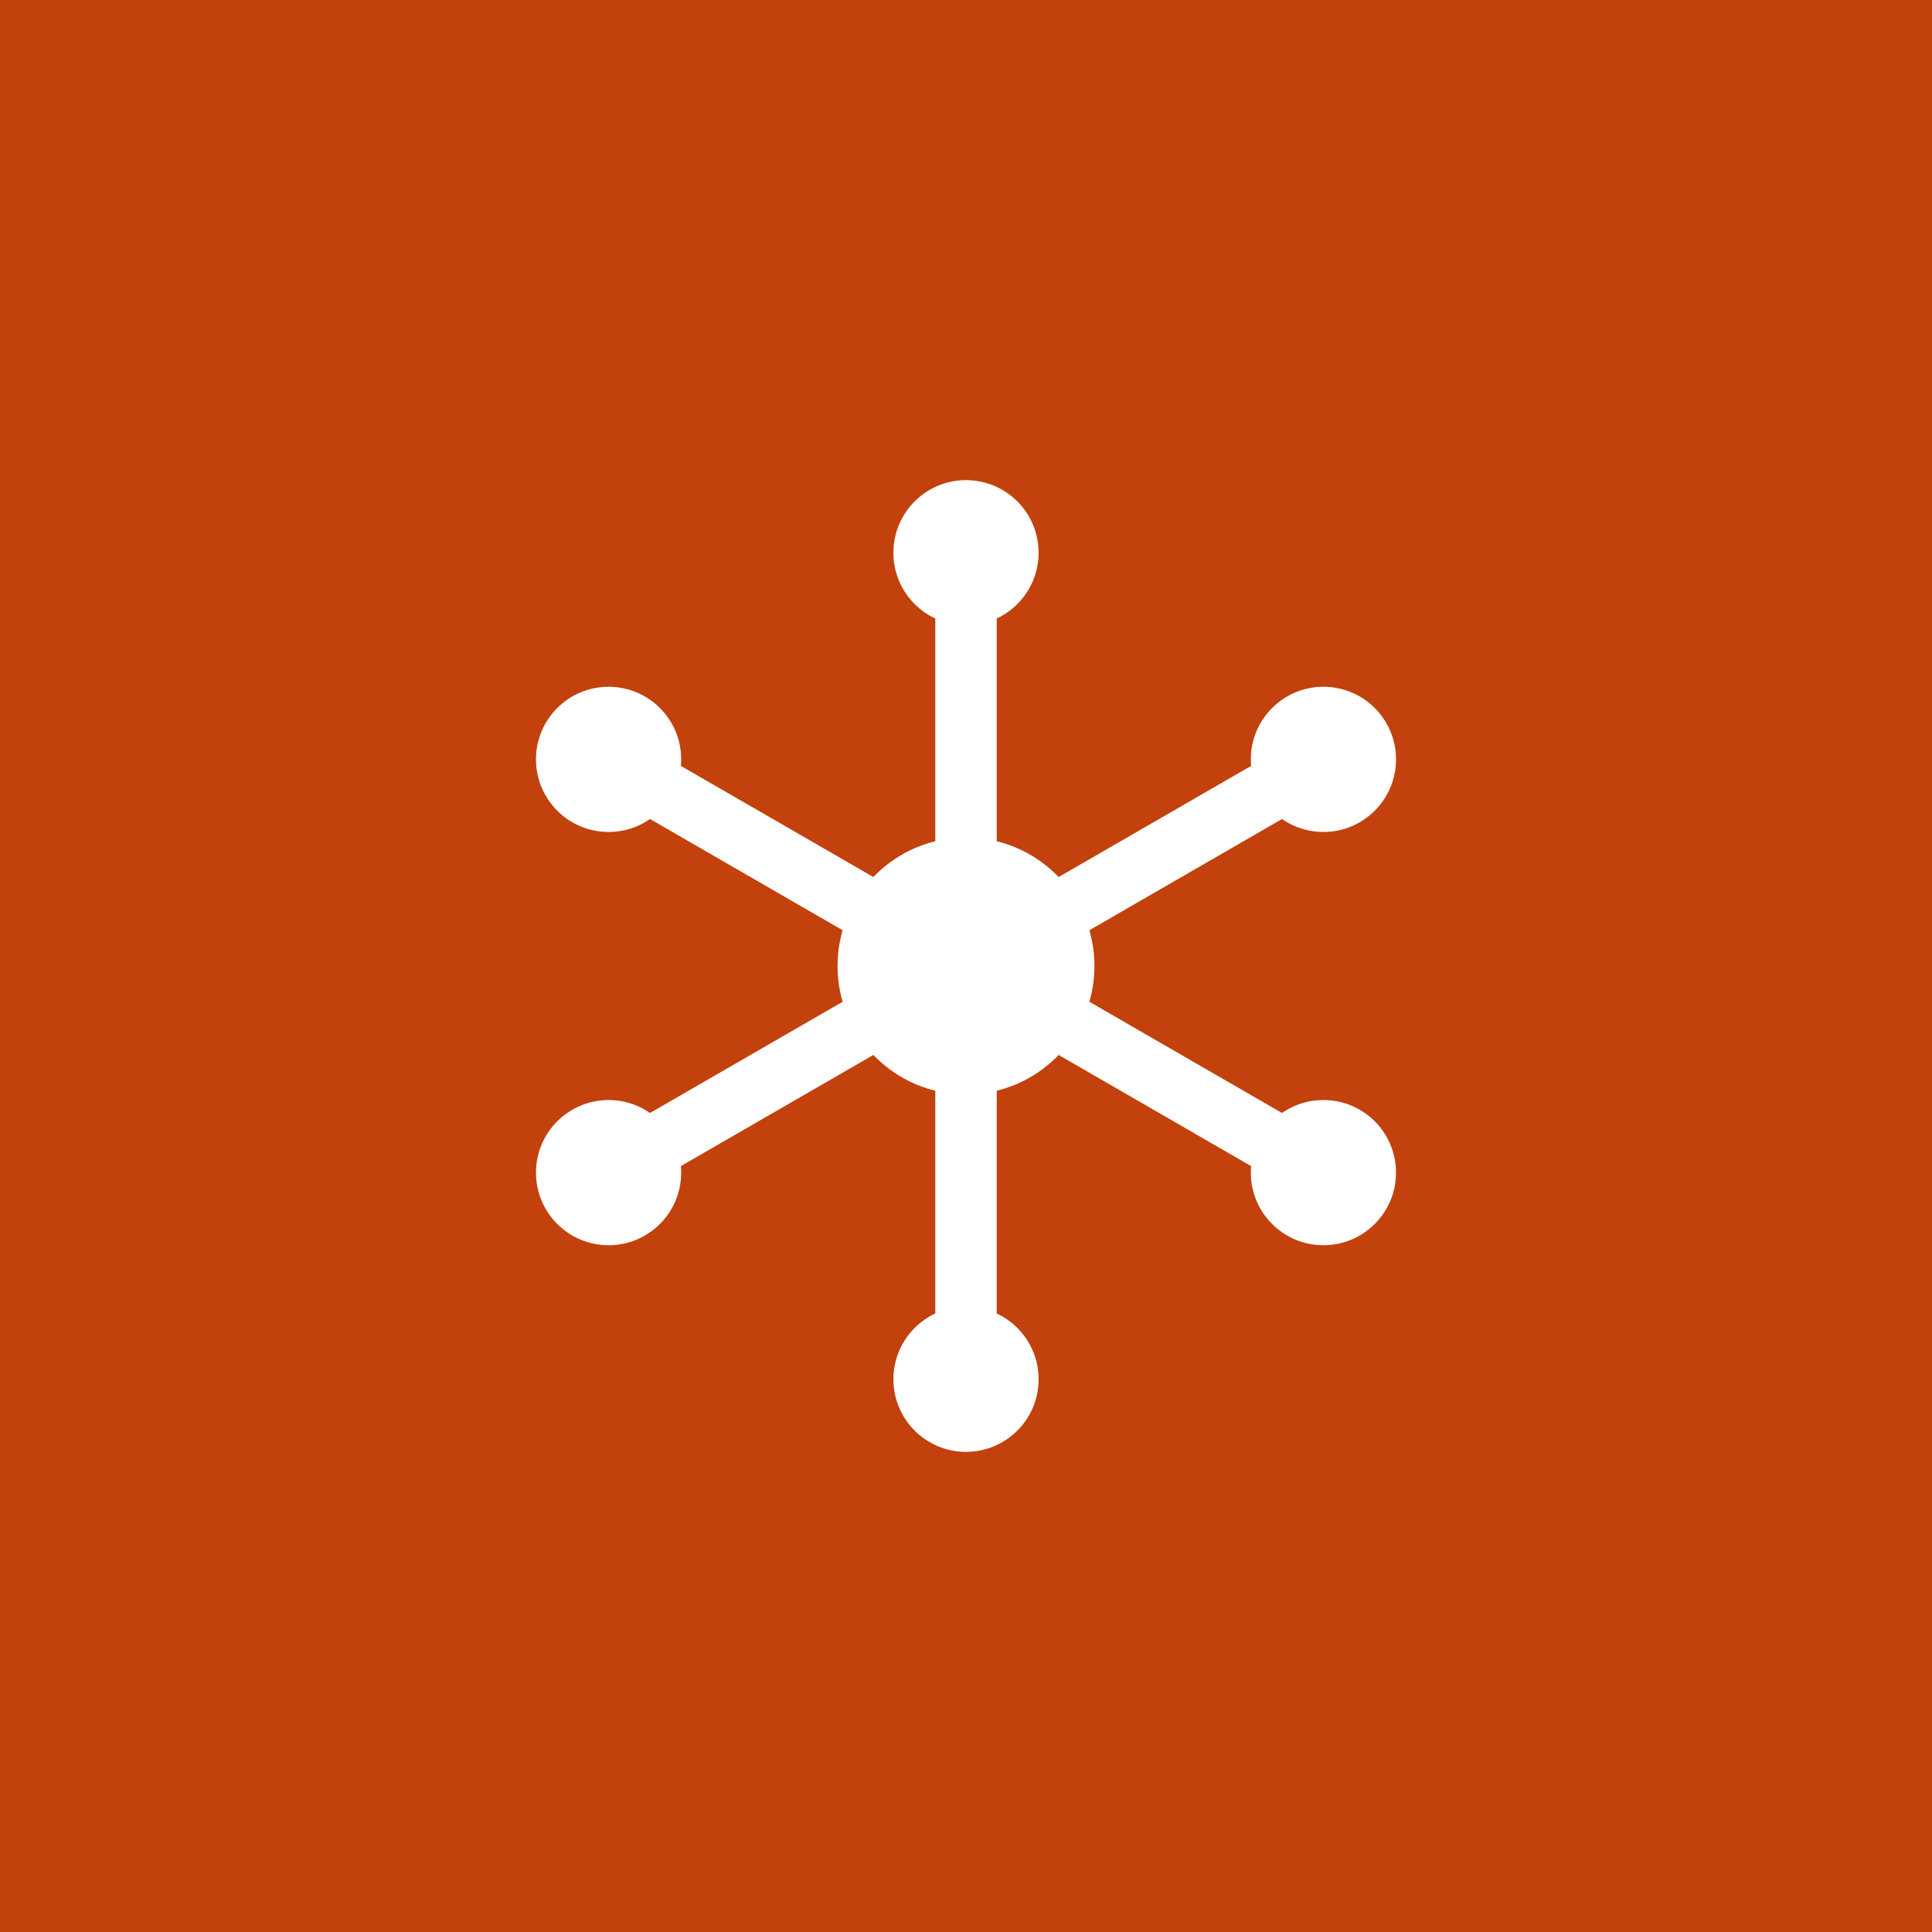
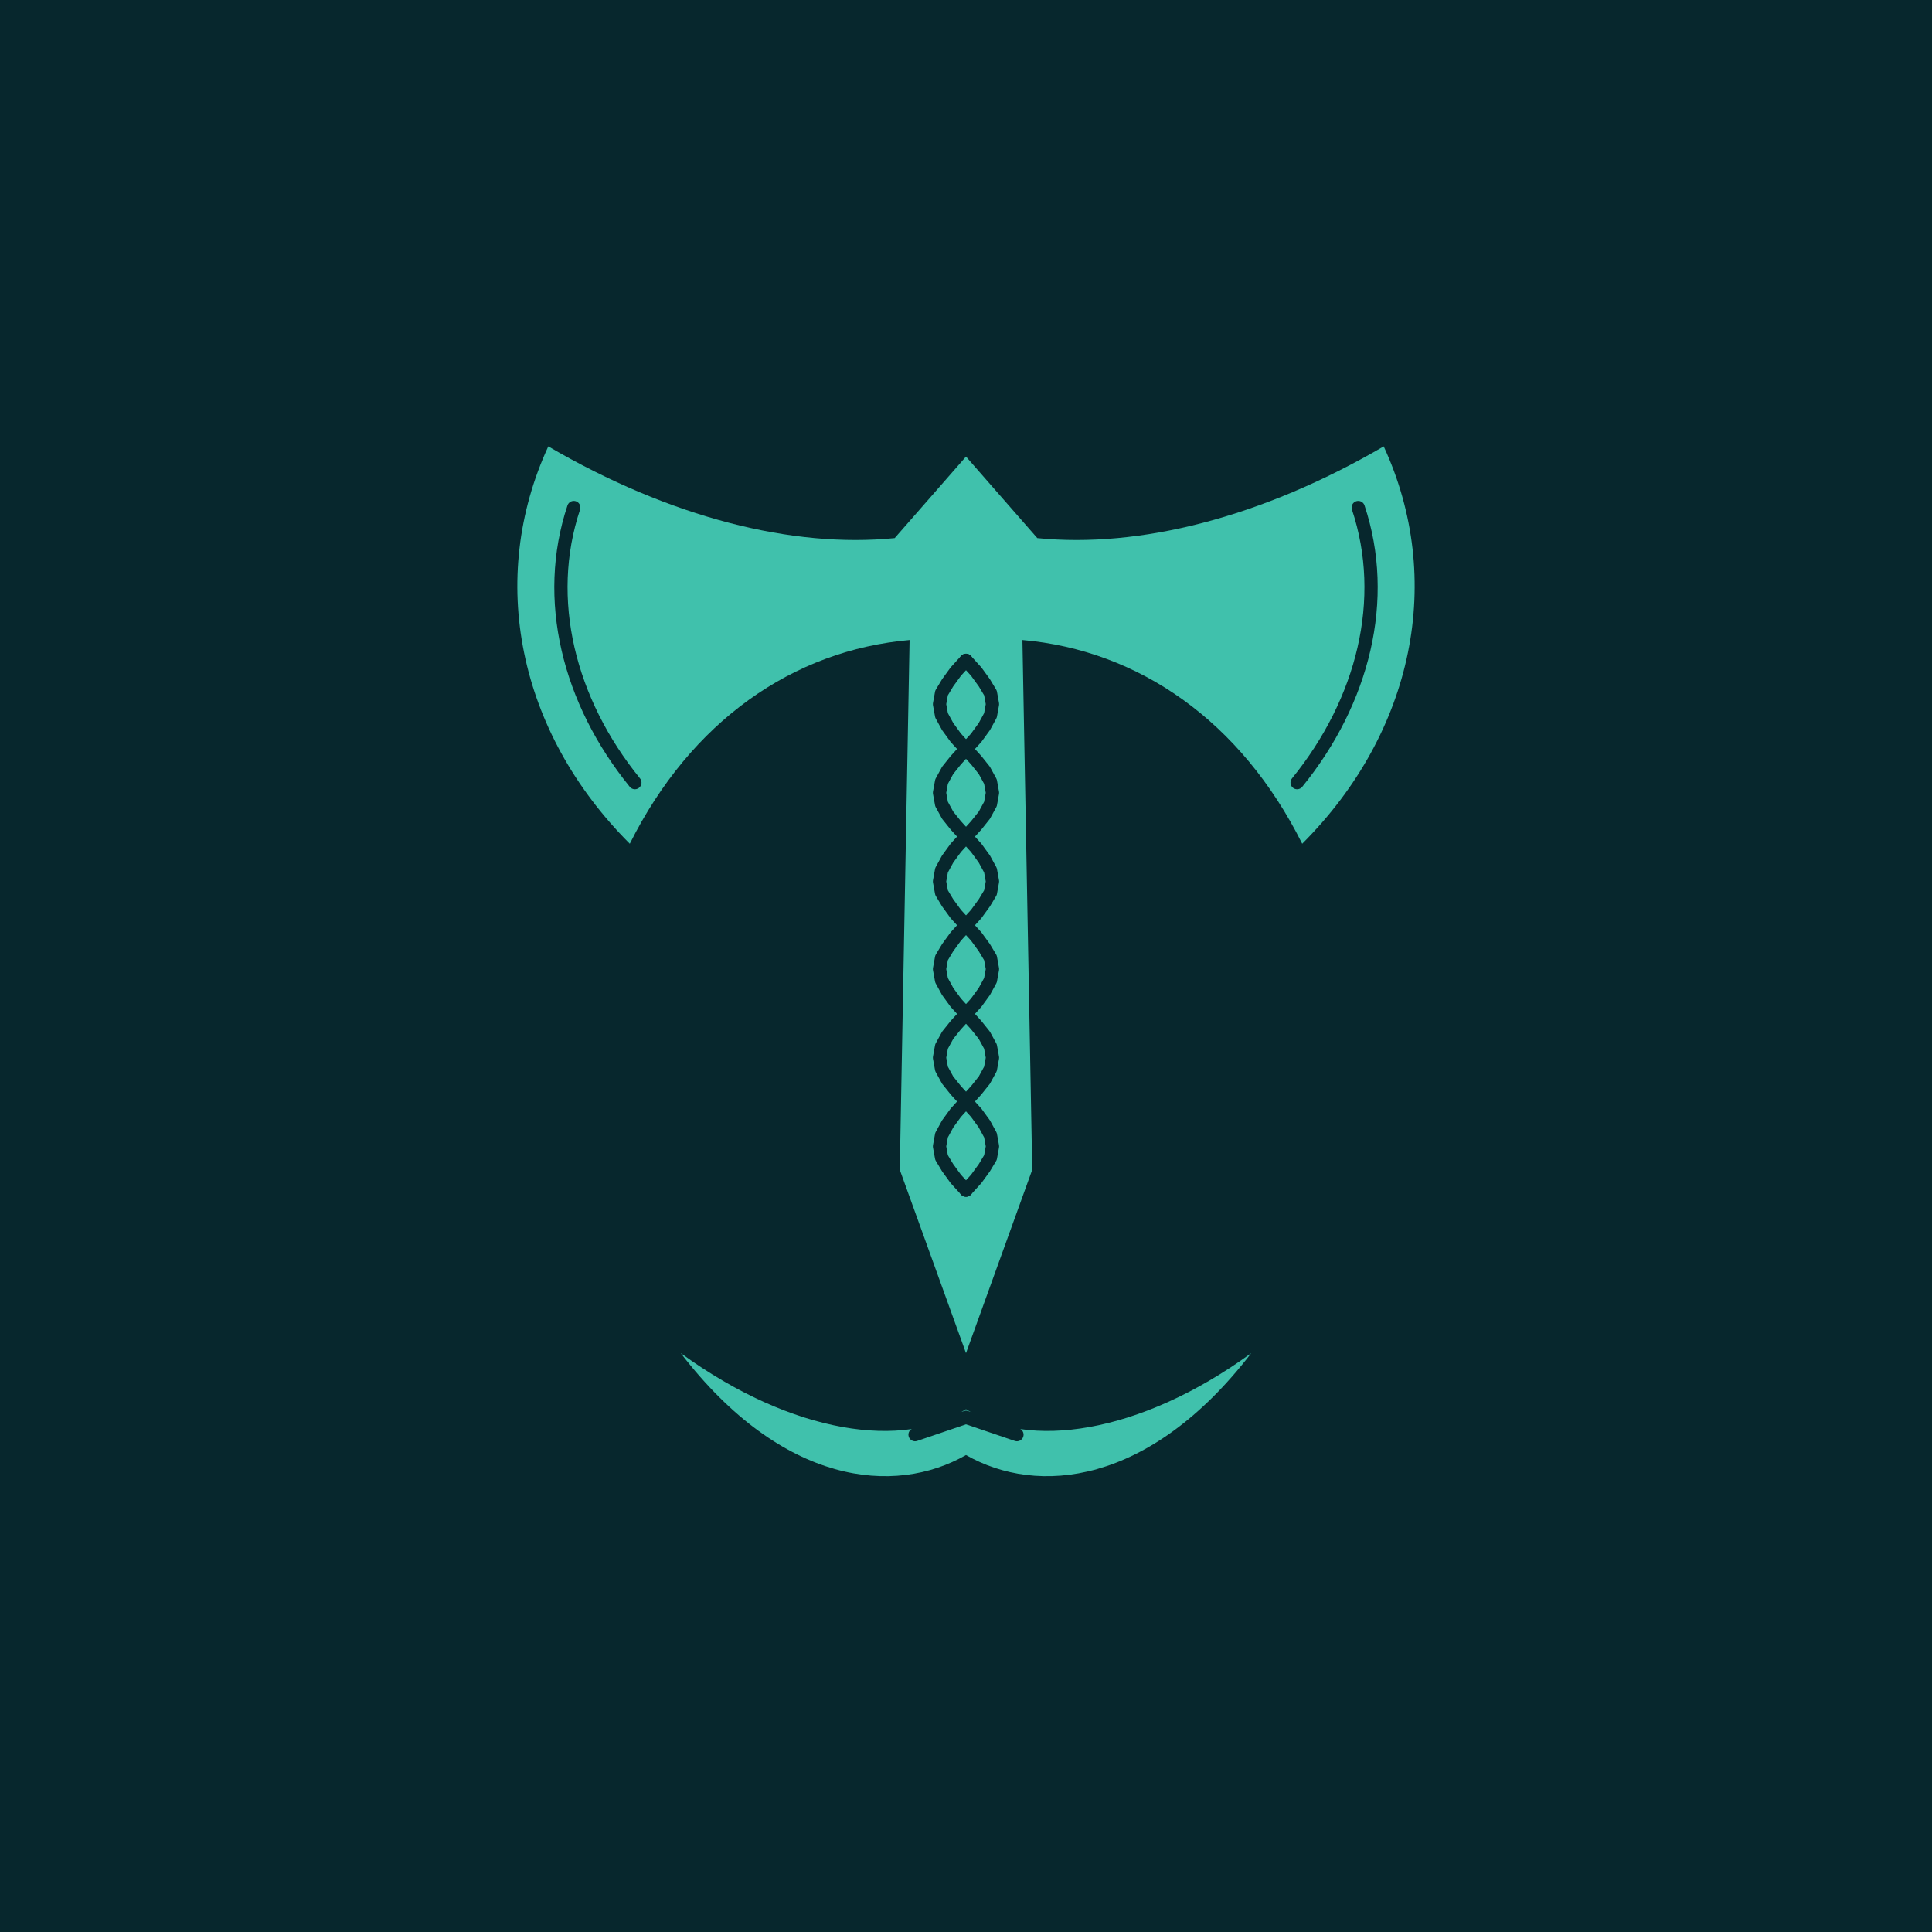
- <svg xmlns="http://www.w3.org/2000/svg" viewBox="0 0 512 512">
-   <rect width="512" height="512" fill="#c2410c" />
-   <g transform="translate(256 256) scale(0.74) translate(-256 -256)">
-     <g stroke="#fff" stroke-width="22" stroke-linecap="round" fill="none">
-       <path d="M256 256 L256 118 M256 256 L375.5 187 M256 256 L375.5 325 M256 256 L256 394 M256 256 L136.5 325 M256 256 L136.5 187" />
+ <svg xmlns="http://www.w3.org/2000/svg" viewBox="0 0 512 512" role="img" aria-label="Homelab Hub">
+   <rect width="512" height="512" rx="0" fill="#07272d" />
+   <rect x="14" y="14" width="484" height="484" rx="0" fill="none" stroke="#40c1ac" stroke-opacity="0" stroke-width="4" />
+   <g transform="translate(121.0 110.2) scale(2.7)">
+     <g fill="#40c1ac">
+       <path d="M 44.5 20 L 55.5 20 L 56.5 74 L 50 92 L 43.5 74 Z" />
+       <path d="M 50 4 L 43 12 C 33 13 21 10 9 3 C 3 16 6 31 17 42 C 23 30 33 23 44.5 22 L 50 22 Z" />
+       <path d="M 50 4 L 57 12 C 67 13 79 10 91 3 C 97 16 94 31 83 42 C 77 30 67 23 55.5 22 L 50 22 Z" />
+       <path d="M 22 92 C 33 100 44 101.5 50 97.5 C 56 101.5 67 100 78 92 C 68 105 57 106 50 102 C 43 106 32 105 22 92 Z" />
    </g>
-     <g fill="#fff">
-       <circle cx="256" cy="256" r="46" />
-       <circle cx="256" cy="108" r="26" />
-       <circle cx="384" cy="182" r="26" />
-       <circle cx="384" cy="330" r="26" />
-       <circle cx="256" cy="404" r="26" />
-       <circle cx="128" cy="330" r="26" />
-       <circle cx="128" cy="182" r="26" />
+     <g fill="none" stroke="#07272d" stroke-width="1.3" stroke-linecap="round" stroke-linejoin="round">
+       <path d="M50 24 L49 25.1 L48.2 26.2 L47.6 27.2 L47.4 28.3 L47.6 29.4 L48.2 30.5 L49 31.6 L50 32.7 L51 33.8 L51.8 34.8 L52.4 35.9 L52.6 37 L52.4 38.1 L51.8 39.2 L51 40.2 L50 41.3 L49 42.4 L48.2 43.5 L47.6 44.6 L47.4 45.7 L47.6 46.8 L48.2 47.8 L49 48.9 L50 50 L51 51.1 L51.8 52.2 L52.4 53.2 L52.6 54.3 L52.4 55.4 L51.8 56.5 L51 57.6 L50 58.7 L49 59.8 L48.2 60.8 L47.6 61.9 L47.4 63 L47.6 64.1 L48.2 65.2 L49 66.2 L50 67.3 L51 68.4 L51.8 69.5 L52.4 70.6 L52.6 71.7 L52.4 72.8 L51.8 73.8 L51 74.9 L50 76" />
+       <path d="M50 24 L51 25.1 L51.8 26.2 L52.4 27.2 L52.6 28.3 L52.4 29.4 L51.8 30.5 L51 31.6 L50 32.7 L49 33.8 L48.2 34.8 L47.6 35.9 L47.4 37 L47.6 38.1 L48.2 39.2 L49 40.2 L50 41.3 L51 42.4 L51.8 43.5 L52.4 44.6 L52.6 45.7 L52.4 46.8 L51.8 47.8 L51 48.9 L50 50 L49 51.1 L48.2 52.2 L47.6 53.2 L47.4 54.3 L47.6 55.4 L48.2 56.5 L49 57.6 L50 58.7 L51 59.8 L51.8 60.8 L52.4 61.9 L52.6 63 L52.4 64.1 L51.8 65.2 L51 66.2 L50 67.3 L49 68.4 L48.2 69.5 L47.6 70.6 L47.4 71.7 L47.6 72.8 L48.2 73.8 L49 74.9 L50 76" />
+       <path d="M 11.5 9 C 8.5 18 11 28 17.5 36" />
+       <path d="M 88.5 9 C 91.5 18 89 28 82.5 36" />
+       <path d="M 45 100 L 50 98.3 L 55 100" />
    </g>
  </g>
</svg>
